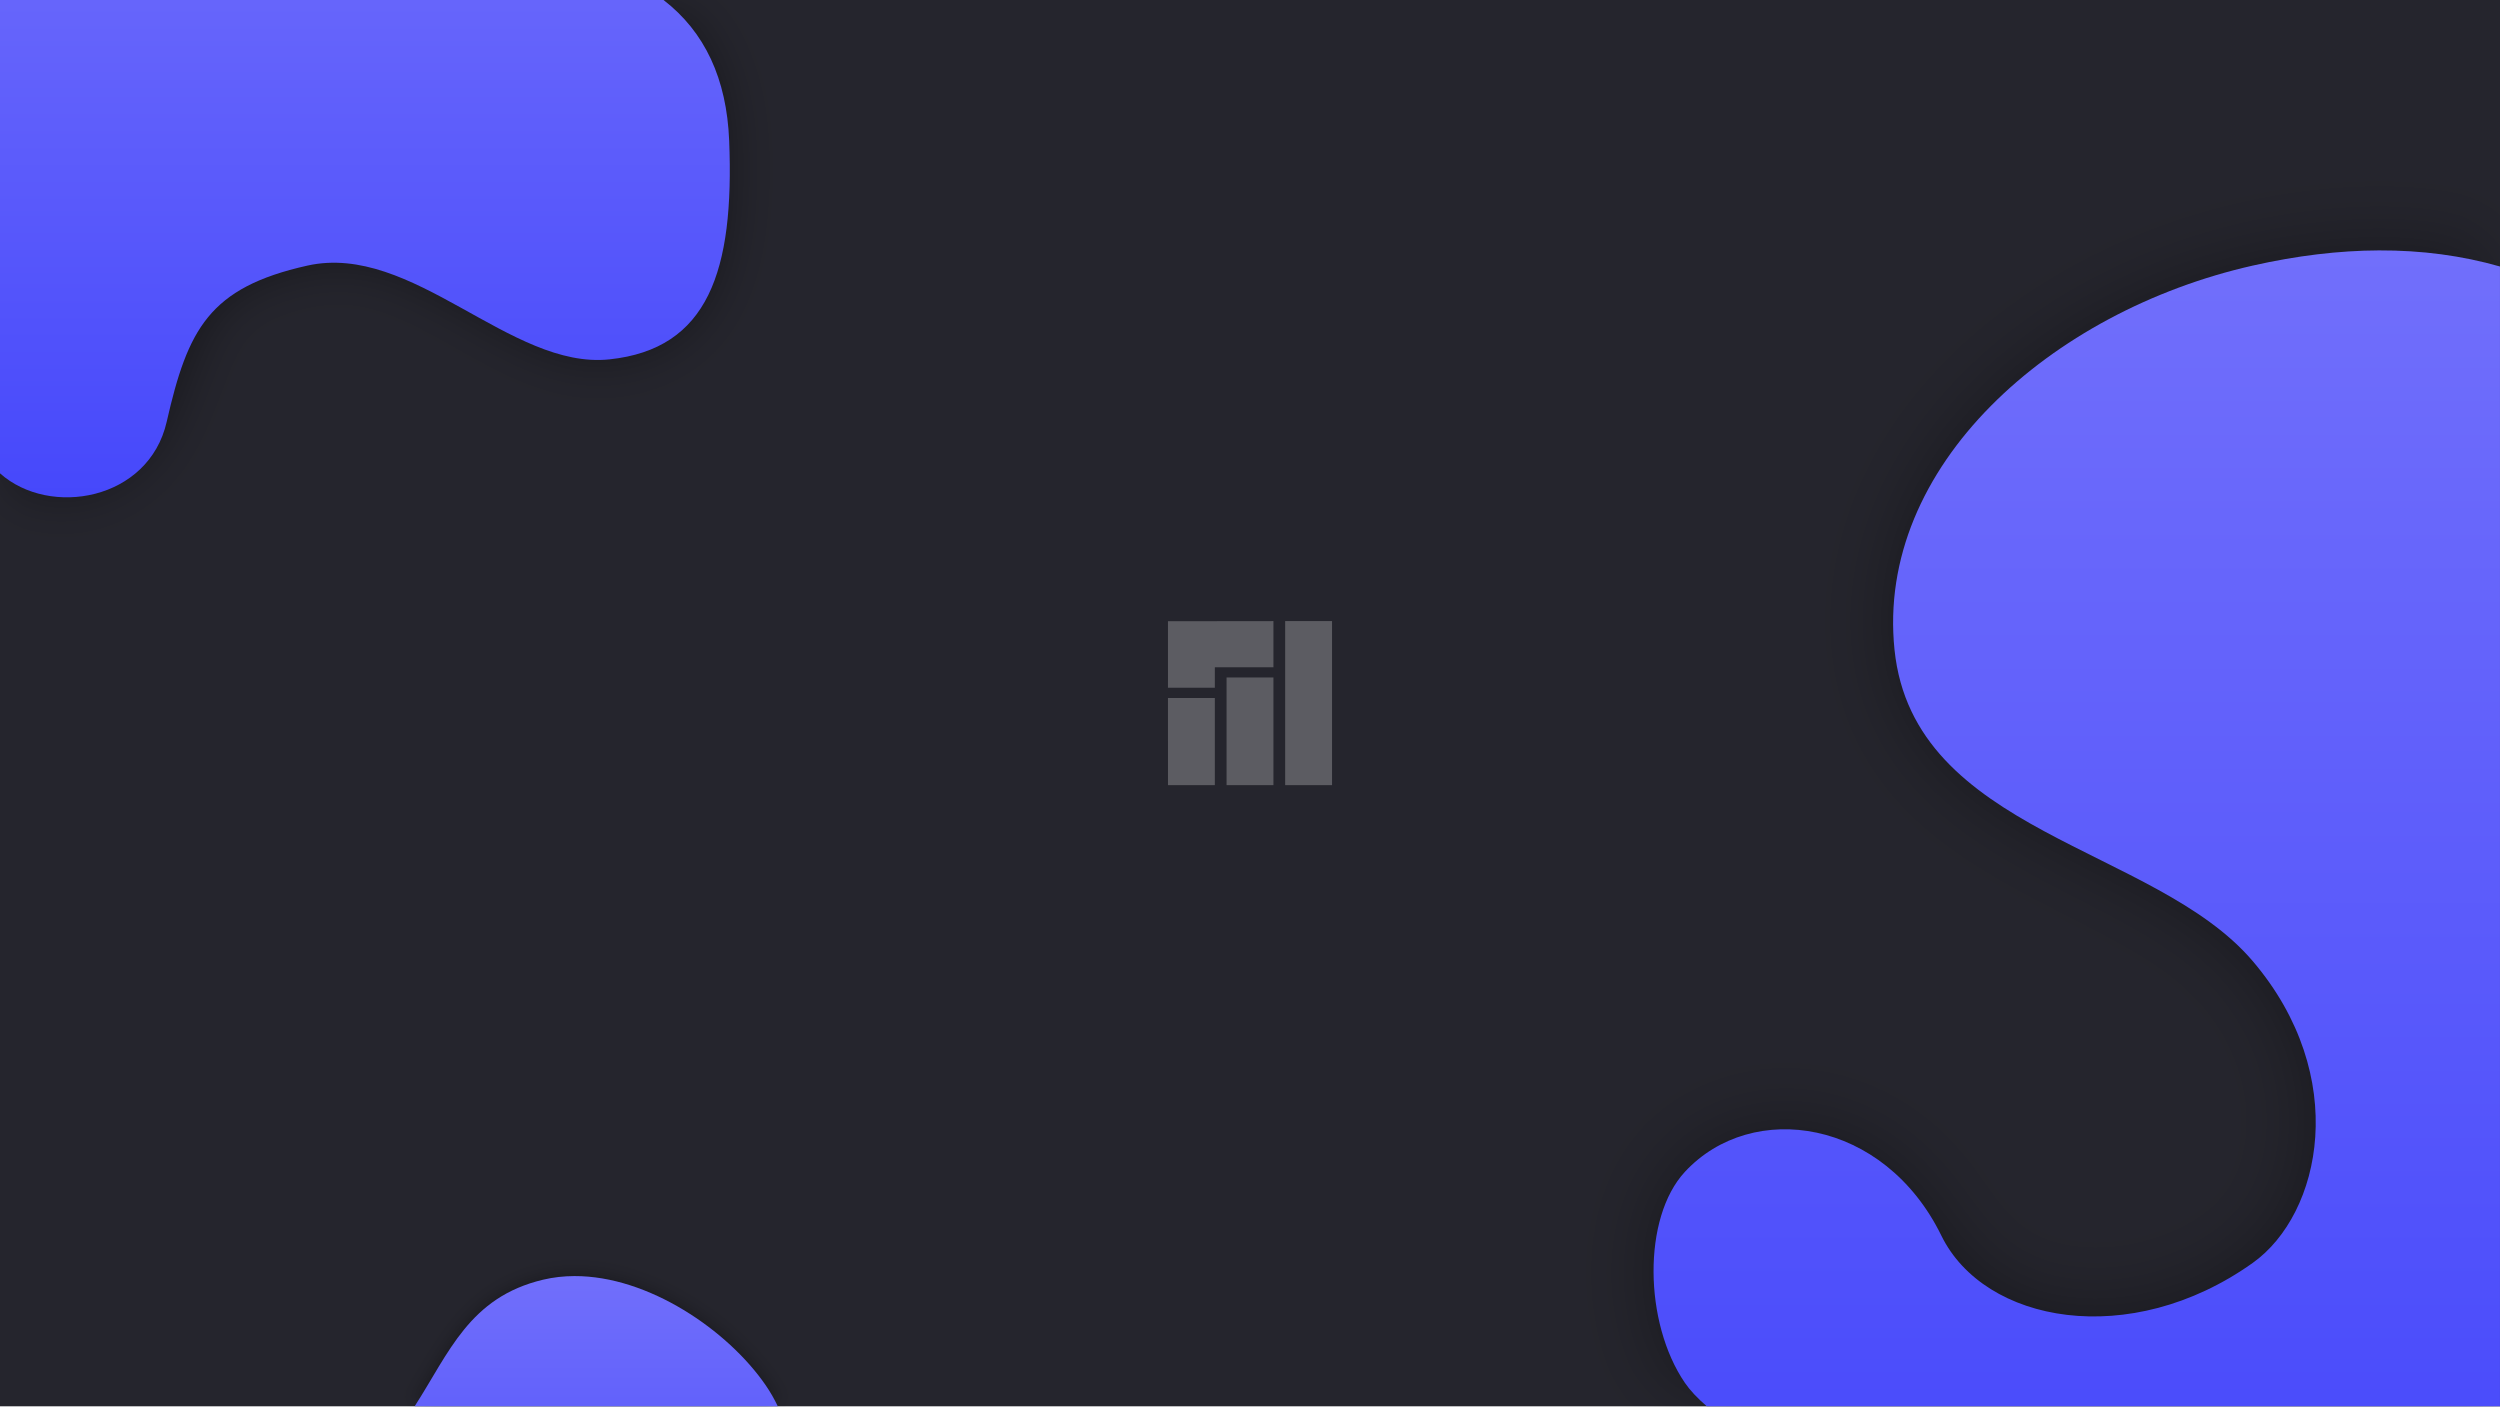
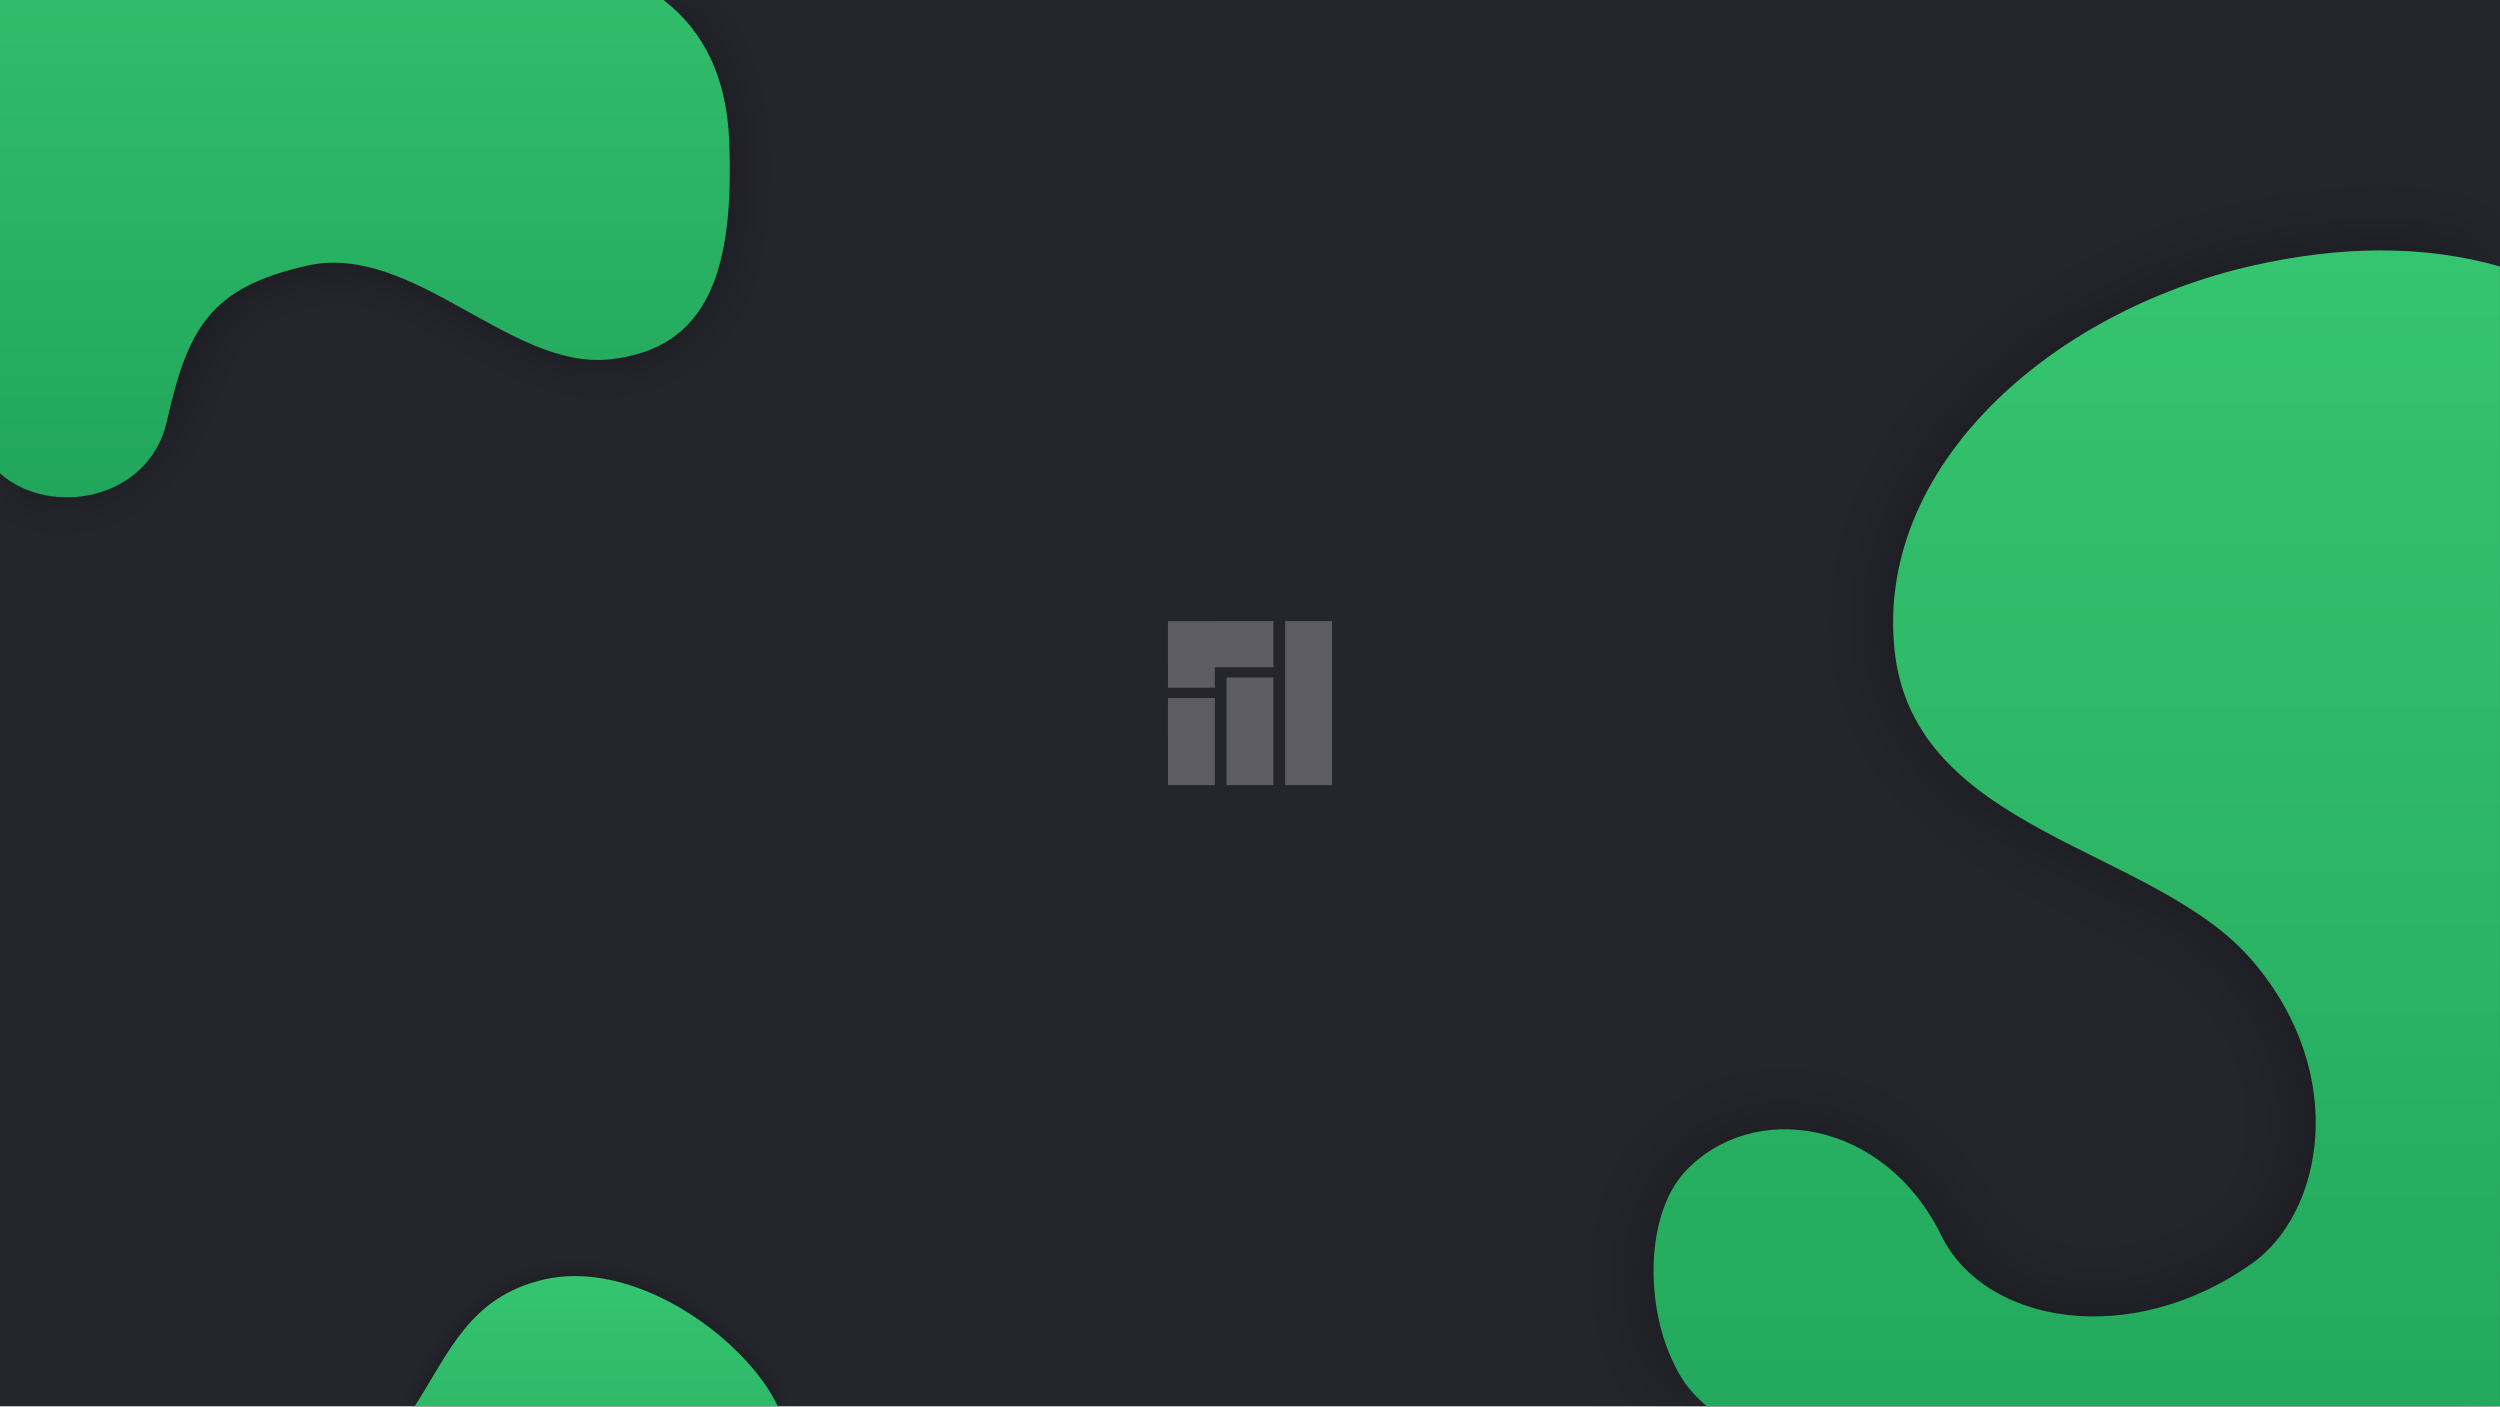
<svg xmlns="http://www.w3.org/2000/svg" xmlns:xlink="http://www.w3.org/1999/xlink" width="1920pt" height="1080pt" style="isolation:isolate" version="1.1" viewBox="0 0 1920 1080">
  <defs>
    <linearGradient id="a">
-       <stop stop-color="#716ffb" offset="0" />
-       <stop stop-color="#4648fb" offset="1" />
+       <stop stop-color="#35c46f" offset="0" />
+       <stop stop-color="#21a65b" offset="1" />
    </linearGradient>
    <linearGradient id="d" x1="1714.5" x2="1714.5" y1="192.31" y2="1195" gradientTransform="scale(1.3333)" gradientUnits="userSpaceOnUse" xlink:href="#a" />
    <linearGradient id="c" x1="250.24" x2="250.24" y1="-128" y2="381.04" gradientTransform="scale(1.3333)" gradientUnits="userSpaceOnUse" xlink:href="#a" />
    <linearGradient id="b" x1="347.19" x2="347.19" y1="980" y2="1270.8" gradientTransform="scale(1.3333)" gradientUnits="userSpaceOnUse" xlink:href="#a" />
    <filter id="f" x="-.114" y="-.083" width="1.227" height="1.166" color-interpolation-filters="sRGB">
      <feGaussianBlur stdDeviation="41.007" />
    </filter>
    <filter id="e" x="-.065" y="-.182" width="1.13" height="1.364" color-interpolation-filters="sRGB">
      <feGaussianBlur stdDeviation="10.103" />
    </filter>
    <filter id="g" x="-.081" y="-.119" width="1.161" height="1.237" color-interpolation-filters="sRGB">
      <feGaussianBlur stdDeviation="25.107" />
    </filter>
  </defs>
  <rect width="1920" height="1080" fill="#25252d" />
  <path transform="scale(.75)" d="m2436.1 256.41c-41.093 0.166-84.245 5.362-129.45 15.588-206.67 46.751-386.04 205.54-366.67 393.33s266.67 201.33 366.67 318.67c100.55 117.98 70.607 259.15 0 309.33-125.75 89.371-274.79 61.601-318.67-28-58.707-119.88-193.91-139.55-262.67-65.334-43.515 46.969-42 154.55 0 216 5.217 7.633 12.69 15.635 22.394 24h812.27v-1167.1c-38.977-11.156-80.269-16.652-123.88-16.477z" filter="url(#f)" opacity=".35" stroke-width="1.333" />
  <path transform="scale(.75)" d="m2436.1 256.41c-41.093 0.166-84.245 5.362-129.45 15.588-206.67 46.751-386.04 205.54-366.67 393.33s266.67 201.33 366.67 318.67c100.55 117.98 70.607 259.15 0 309.33-125.75 89.371-274.79 61.601-318.67-28-58.707-119.88-193.91-139.55-262.67-65.334-43.515 46.969-42 154.55 0 216 5.217 7.633 12.69 15.635 22.394 24h812.27v-1167.1c-38.977-11.156-80.269-16.652-123.88-16.477z" fill="url(#d)" stroke-width="1.333" />
  <path transform="scale(.75)" d="m0 0v484.69c50.925 45.477 137.14 22.749 170.67-52.689 42.667-96 26.667-133.33 144-160 117.33-26.667 208 106.67 309.33 96s128-90.667 122.67-224c-2.534-63.355-24.944-111.35-67.215-144h-679.45z" filter="url(#g)" opacity=".35" stroke-width="1.333" />
  <path transform="scale(.75)" d="m0 0v484.69c50.925 45.477 152.32 27.8 170.67-52.689 21.633-94.921 43.337-137.49 144-160 107.75-24.097 208 106.67 309.33 96s128-90.667 122.67-224c-2.534-63.355-24.944-111.35-67.215-144z" fill="url(#c)" stroke-width="1.333" />
  <path transform="scale(.75)" d="m588.14 1306.7c-10.859 0.039-21.609 1.226-32.109 3.727-75.503 17.977-96.077 74.735-131.42 129.61h371.84c-3.554-7.513-7.689-14.718-12.424-21.606-38.5-56-119.88-112-195.89-111.73z" filter="url(#e)" opacity=".35" stroke-width="1.333" />
  <path transform="scale(.75)" d="m588.14 1306.7c-10.859 0.039-21.609 1.226-32.109 3.727-75.503 17.977-96.077 74.735-131.42 129.61h371.84c-3.554-7.513-7.689-14.718-12.424-21.606-38.5-56-119.88-112-195.89-111.73z" fill="url(#b)" stroke-width="1.333" />
  <path d="m897 477v37.396h0.02l-0.02 13.791h36v-15.749h45v-35.435l-81 0.1m90-0.1v125.99h36v-125.99m-81 43.31v82.681h35.999v-82.681m-81 15.749 0.02 66.937 35.981-4e-3v-66.933" fill="#fff" fill-rule="evenodd" opacity=".25" stroke-width="2.126" />
</svg>
